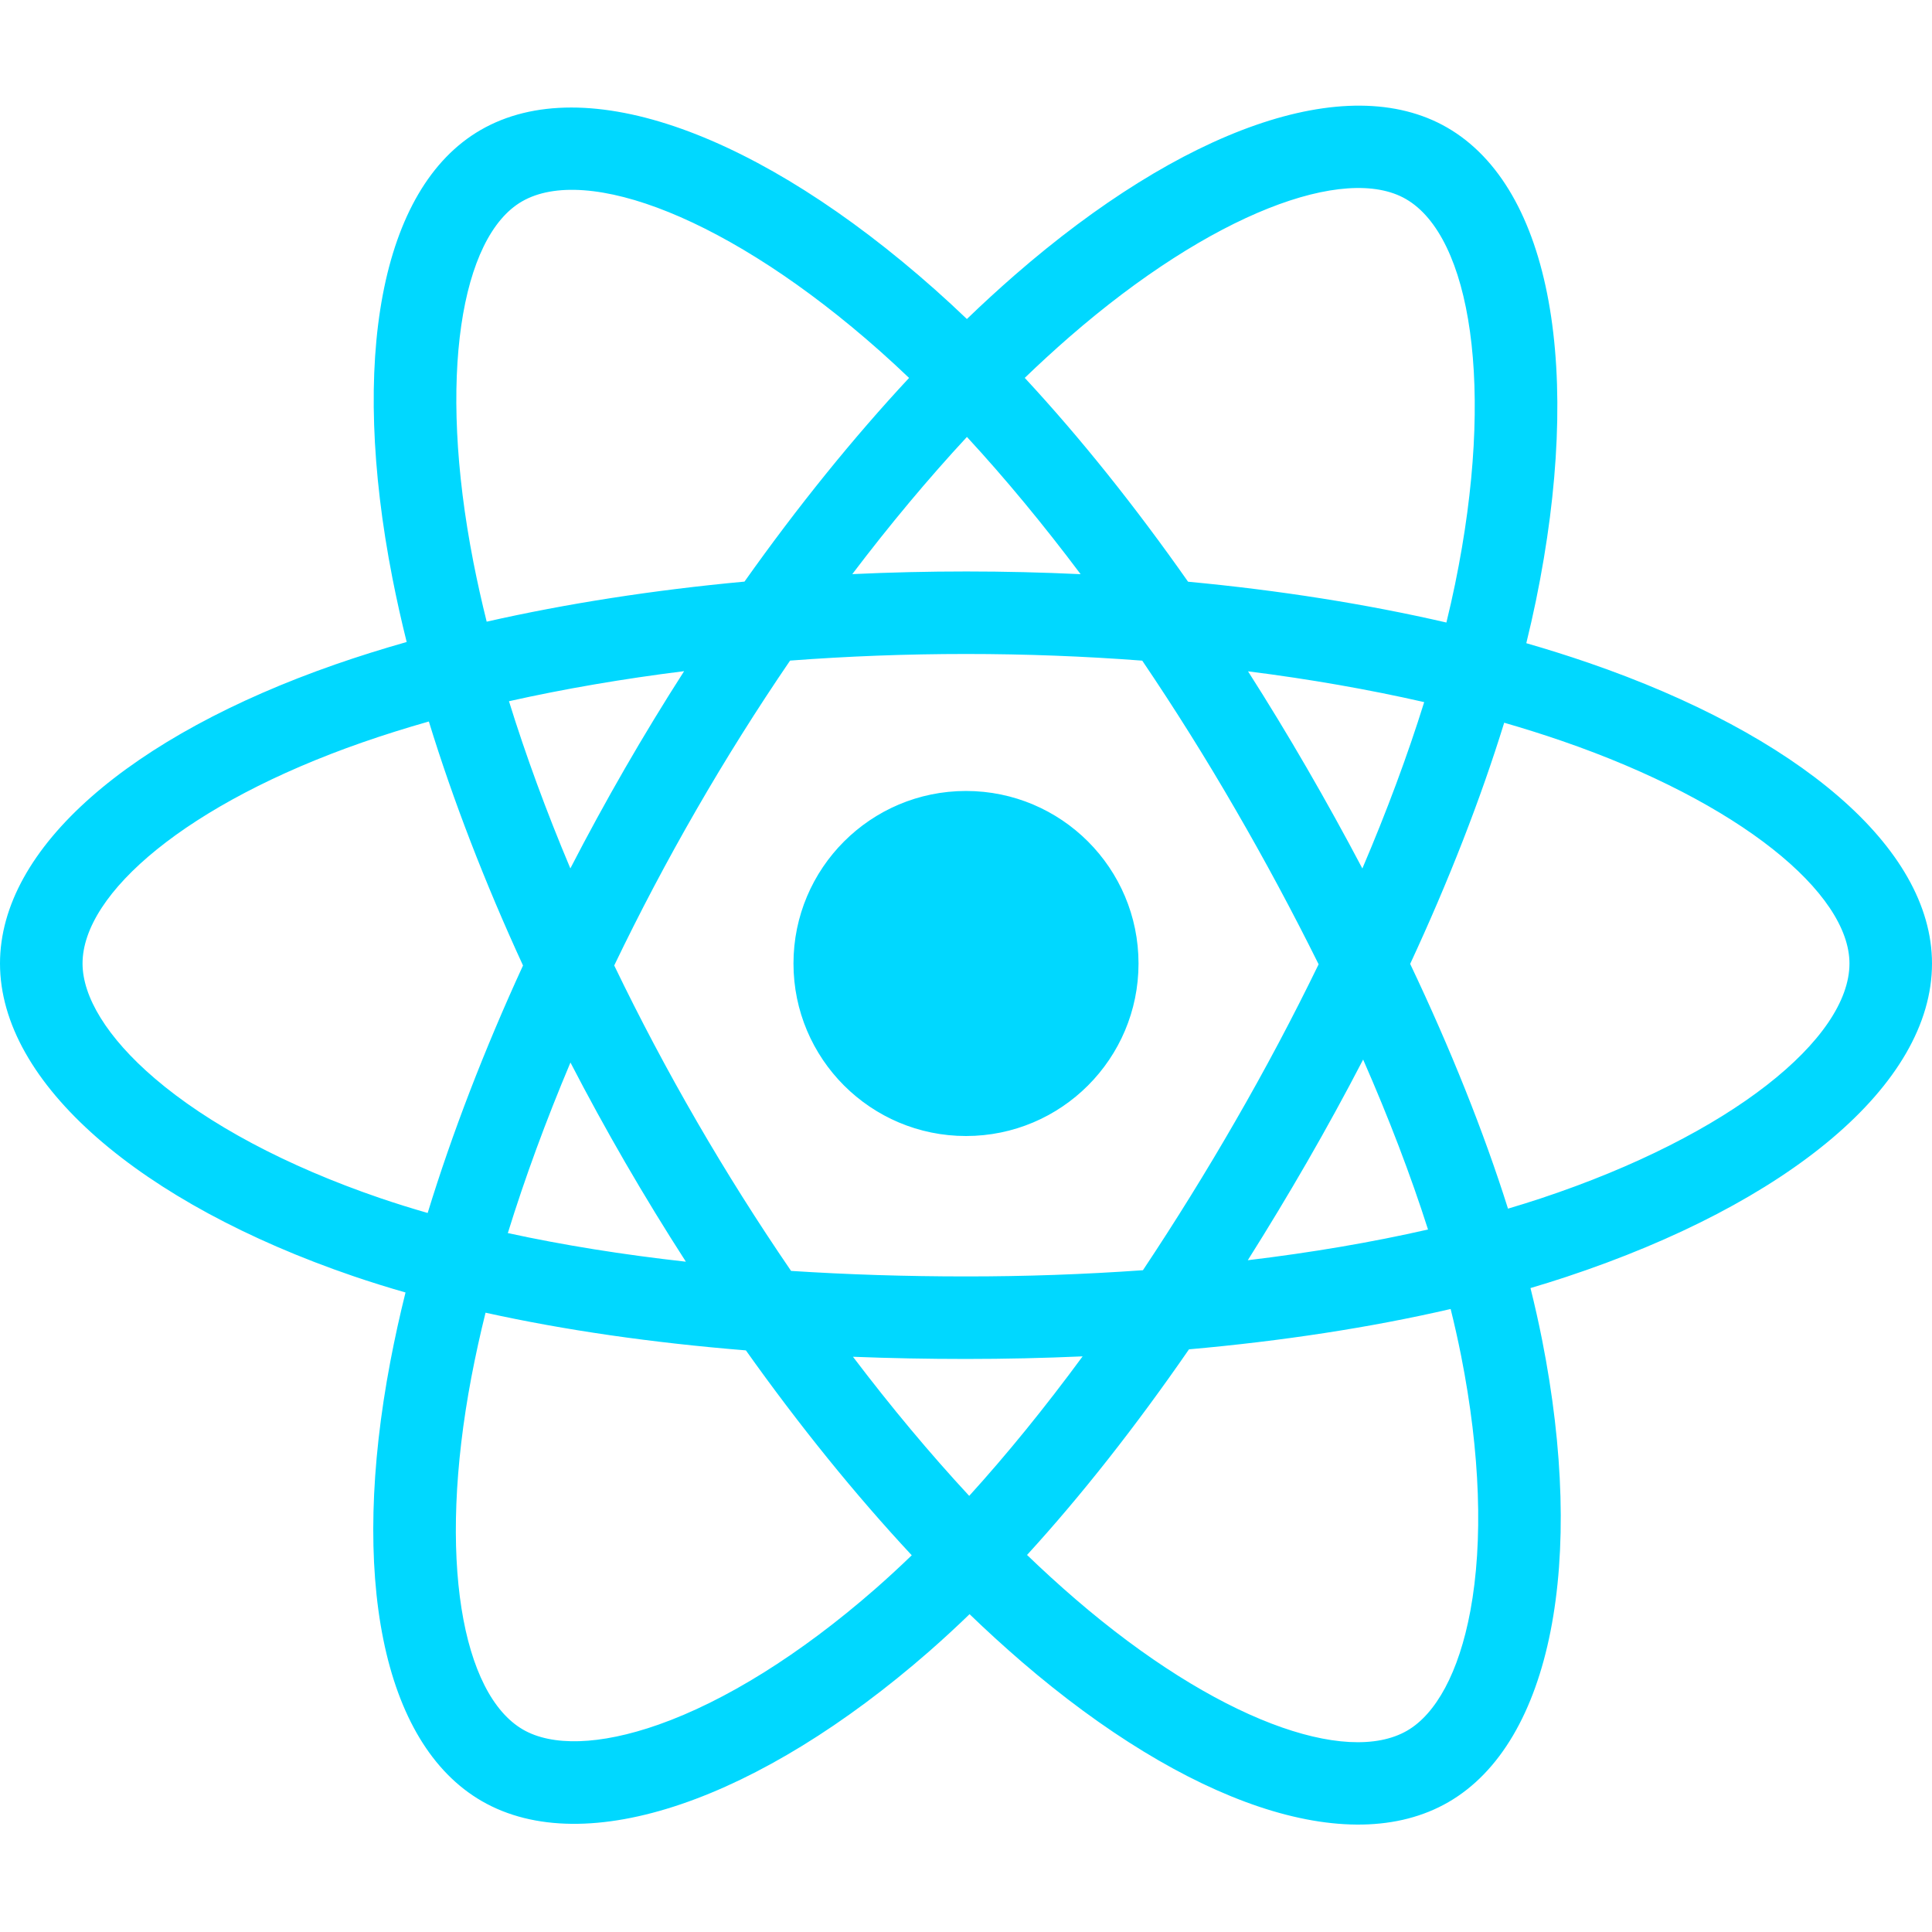
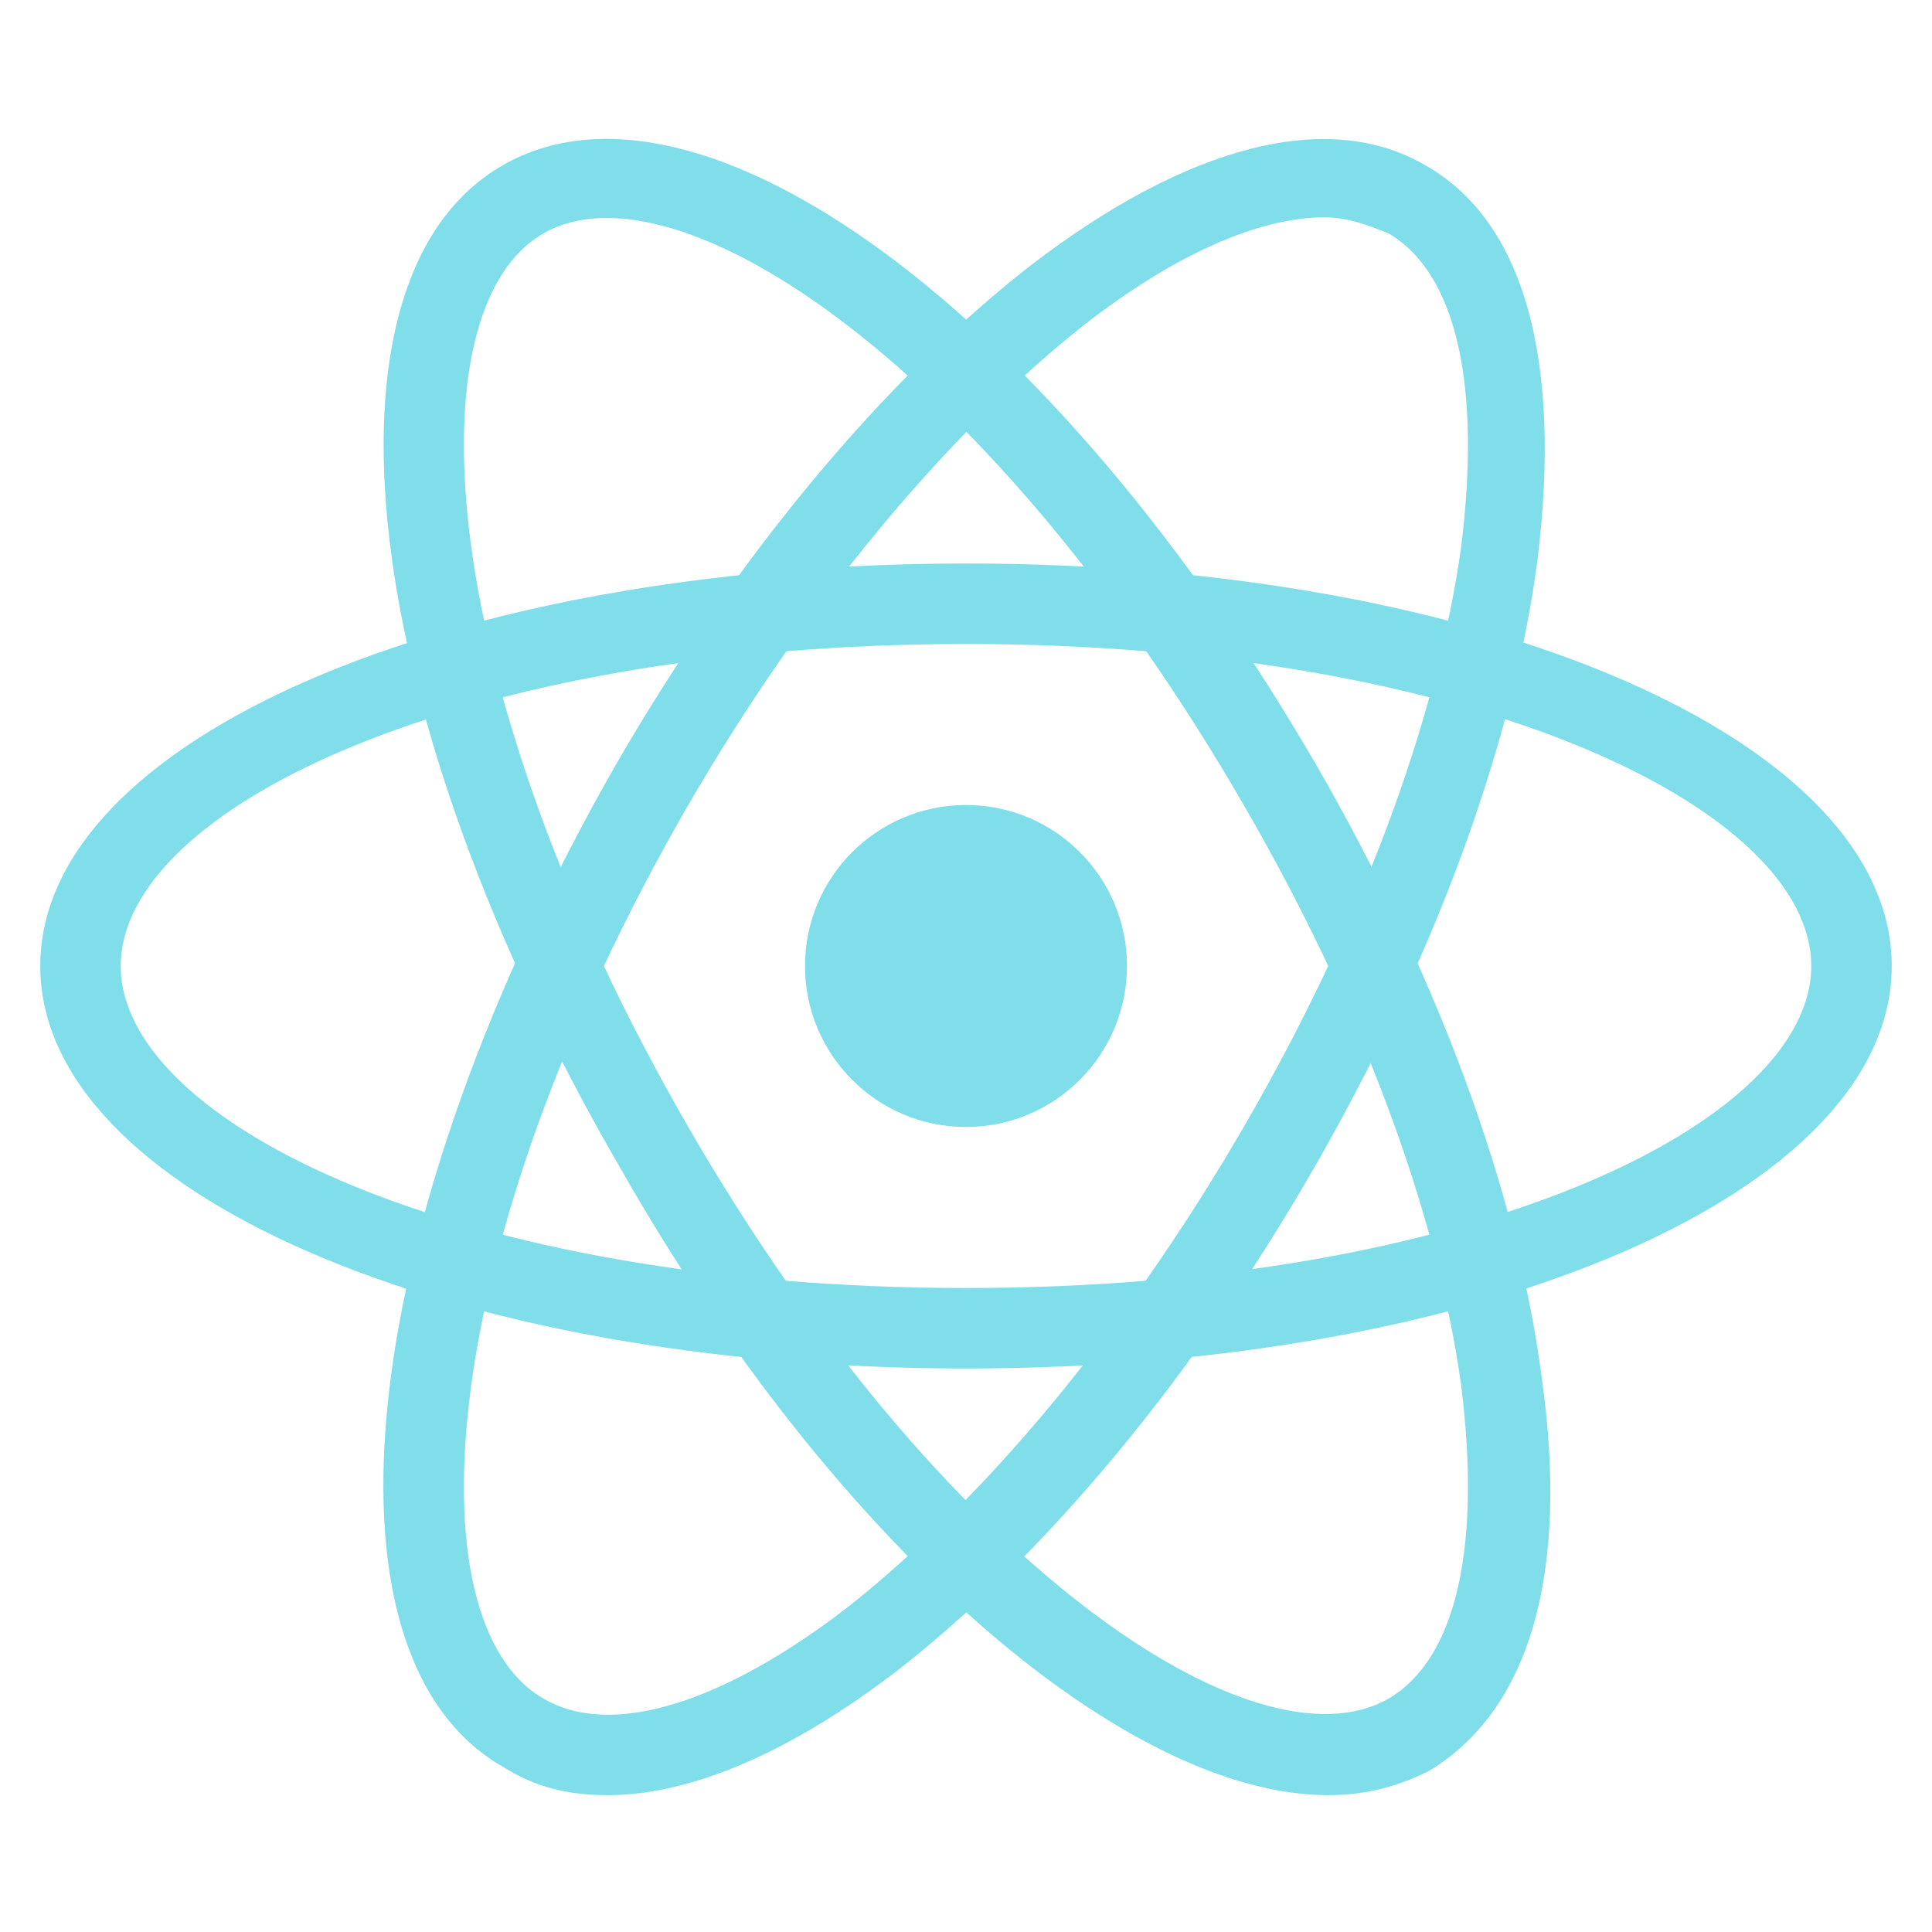
- <svg xmlns="http://www.w3.org/2000/svg" width="100" height="100" viewBox="0 0 256 228">
-   <path fill="#00D8FF" d="M210.483 73.824a171.49 171.49 0 0 0-8.24-2.597c.465-1.9.893-3.777 1.273-5.621c6.238-30.281 2.16-54.676-11.769-62.708c-13.355-7.7-35.196.329-57.254 19.526a171.23 171.23 0 0 0-6.375 5.848a155.866 155.866 0 0 0-4.241-3.917C100.759 3.829 77.587-4.822 63.673 3.233C50.33 10.957 46.379 33.89 51.995 62.588a170.974 170.974 0 0 0 1.892 8.48c-3.28.932-6.445 1.924-9.474 2.98C17.309 83.498 0 98.307 0 113.668c0 15.865 18.582 31.778 46.812 41.427a145.52 145.52 0 0 0 6.921 2.165a167.467 167.467 0 0 0-2.01 9.138c-5.354 28.2-1.173 50.591 12.134 58.266c13.744 7.926 36.812-.22 59.273-19.855a145.567 145.567 0 0 0 5.342-4.923a168.064 168.064 0 0 0 6.92 6.314c21.758 18.722 43.246 26.282 56.54 18.586c13.731-7.949 18.194-32.003 12.4-61.268a145.016 145.016 0 0 0-1.535-6.842c1.62-.48 3.21-.974 4.76-1.488c29.348-9.723 48.443-25.443 48.443-41.52c0-15.417-17.868-30.326-45.517-39.844m-6.365 70.984c-1.4.463-2.836.91-4.3 1.345c-3.24-10.257-7.612-21.163-12.963-32.432c5.106-11 9.31-21.767 12.459-31.957c2.619.758 5.16 1.557 7.61 2.4c23.69 8.156 38.14 20.213 38.14 29.504c0 9.896-15.606 22.743-40.946 31.14m-10.514 20.834c2.562 12.94 2.927 24.64 1.23 33.787c-1.524 8.219-4.59 13.698-8.382 15.893c-8.067 4.67-25.32-1.4-43.927-17.412a156.726 156.726 0 0 1-6.437-5.87c7.214-7.889 14.423-17.06 21.459-27.246c12.376-1.098 24.068-2.894 34.671-5.345a134.17 134.17 0 0 1 1.386 6.193M87.276 214.515c-7.882 2.783-14.16 2.863-17.955.675c-8.075-4.657-11.432-22.636-6.853-46.752a156.923 156.923 0 0 1 1.869-8.499c10.486 2.32 22.093 3.988 34.498 4.994c7.084 9.967 14.501 19.128 21.976 27.15a134.668 134.668 0 0 1-4.877 4.492c-9.933 8.682-19.886 14.842-28.658 17.94M50.35 144.747c-12.483-4.267-22.792-9.812-29.858-15.863c-6.35-5.437-9.555-10.836-9.555-15.216c0-9.322 13.897-21.212 37.076-29.293c2.813-.98 5.757-1.905 8.812-2.773c3.204 10.42 7.406 21.315 12.477 32.332c-5.137 11.18-9.399 22.249-12.634 32.792a134.718 134.718 0 0 1-6.318-1.979m12.378-84.26c-4.811-24.587-1.616-43.134 6.425-47.789c8.564-4.958 27.502 2.111 47.463 19.835a144.318 144.318 0 0 1 3.841 3.545c-7.438 7.987-14.787 17.08-21.808 26.988c-12.04 1.116-23.565 2.908-34.161 5.309a160.342 160.342 0 0 1-1.76-7.887m110.427 27.268a347.8 347.8 0 0 0-7.785-12.803c8.168 1.033 15.994 2.404 23.343 4.08c-2.206 7.072-4.956 14.465-8.193 22.045a381.151 381.151 0 0 0-7.365-13.322m-45.032-43.861c5.044 5.465 10.096 11.566 15.065 18.186a322.04 322.04 0 0 0-30.257-.006c4.974-6.559 10.069-12.652 15.192-18.18M82.802 87.83a323.167 323.167 0 0 0-7.227 13.238c-3.184-7.553-5.909-14.98-8.134-22.152c7.304-1.634 15.093-2.97 23.209-3.984a321.524 321.524 0 0 0-7.848 12.897zm8.081 65.352c-8.385-.936-16.291-2.203-23.593-3.793c2.26-7.3 5.045-14.885 8.298-22.6a321.187 321.187 0 0 0 7.257 13.246c2.594 4.48 5.28 8.868 8.038 13.147m37.542 31.03c-5.184-5.592-10.354-11.779-15.403-18.433c4.902.192 9.899.29 14.978.29c5.218 0 10.376-.117 15.453-.343c-4.985 6.774-10.018 12.97-15.028 18.486m52.198-57.817c3.422 7.8 6.306 15.345 8.596 22.52c-7.422 1.694-15.436 3.058-23.88 4.071a382.417 382.417 0 0 0 7.859-13.026a347.403 347.403 0 0 0 7.425-13.565m-16.898 8.101a358.557 358.557 0 0 1-12.281 19.815a329.4 329.4 0 0 1-23.444.823c-7.967 0-15.716-.248-23.178-.732a310.202 310.202 0 0 1-12.513-19.846h.001a307.41 307.41 0 0 1-10.923-20.627a310.278 310.278 0 0 1 10.89-20.637l-.001.001a307.318 307.318 0 0 1 12.413-19.761c7.613-.576 15.42-.876 23.31-.876H128c7.926 0 15.743.303 23.354.883a329.357 329.357 0 0 1 12.335 19.695a358.489 358.489 0 0 1 11.036 20.54a329.472 329.472 0 0 1-11 20.722m22.56-122.124c8.572 4.944 11.906 24.881 6.52 51.026c-.344 1.668-.73 3.367-1.15 5.09c-10.622-2.452-22.155-4.275-34.23-5.408c-7.034-10.017-14.323-19.124-21.64-27.008a160.789 160.789 0 0 1 5.888-5.4c18.9-16.447 36.564-22.941 44.612-18.3M128 90.808c12.625 0 22.86 10.235 22.86 22.86s-10.235 22.86-22.86 22.86s-22.86-10.235-22.86-22.86s10.235-22.86 22.86-22.86" />
+ <svg xmlns="http://www.w3.org/2000/svg" viewBox="0 0 48 48" width="48px" height="48px">
+   <path fill="#80deea" d="M24,34C11.1,34,1,29.6,1,24c0-5.6,10.1-10,23-10c12.9,0,23,4.4,23,10C47,29.6,36.9,34,24,34z M24,16 c-12.6,0-21,4.1-21,8c0,3.9,8.4,8,21,8s21-4.1,21-8C45,20.1,36.6,16,24,16z" />
+   <path fill="#80deea" d="M15.1,44.6c-1,0-1.8-0.2-2.6-0.7C7.6,41.1,8.9,30.2,15.3,19l0,0c3-5.2,6.7-9.6,10.3-12.4c3.9-3,7.4-3.9,9.8-2.5 c2.5,1.4,3.4,4.9,2.8,9.8c-0.6,4.6-2.6,10-5.6,15.2c-3,5.2-6.7,9.6-10.3,12.4C19.7,43.5,17.2,44.6,15.1,44.6z M32.9,5.4 c-1.6,0-3.7,0.9-6,2.7c-3.4,2.7-6.9,6.9-9.8,11.9l0,0c-6.3,10.9-6.9,20.3-3.6,22.2c1.7,1,4.5,0.1,7.6-2.3c3.4-2.7,6.9-6.9,9.8-11.9 c2.9-5,4.8-10.1,5.4-14.4c0.5-4-0.1-6.8-1.8-7.8C34,5.6,33.5,5.4,32.9,5.4z" />
+   <path fill="#80deea" d="M33,44.6c-5,0-12.2-6.1-17.6-15.6C8.9,17.8,7.6,6.9,12.5,4.1l0,0C17.4,1.3,26.2,7.8,32.7,19 c3,5.2,5,10.6,5.6,15.2c0.7,4.9-0.3,8.3-2.8,9.8C34.7,44.4,33.9,44.6,33,44.6z M13.5,5.8c-3.3,1.9-2.7,11.3,3.6,22.2 c6.3,10.9,14.1,16.1,17.4,14.2c1.7-1,2.3-3.8,1.8-7.8c-0.6-4.3-2.5-9.4-5.4-14.4C24.6,9.1,16.8,3.9,13.5,5.8L13.5,5.8z" />
+   <circle cx="24" cy="24" r="4" fill="#80deea" />
</svg>
